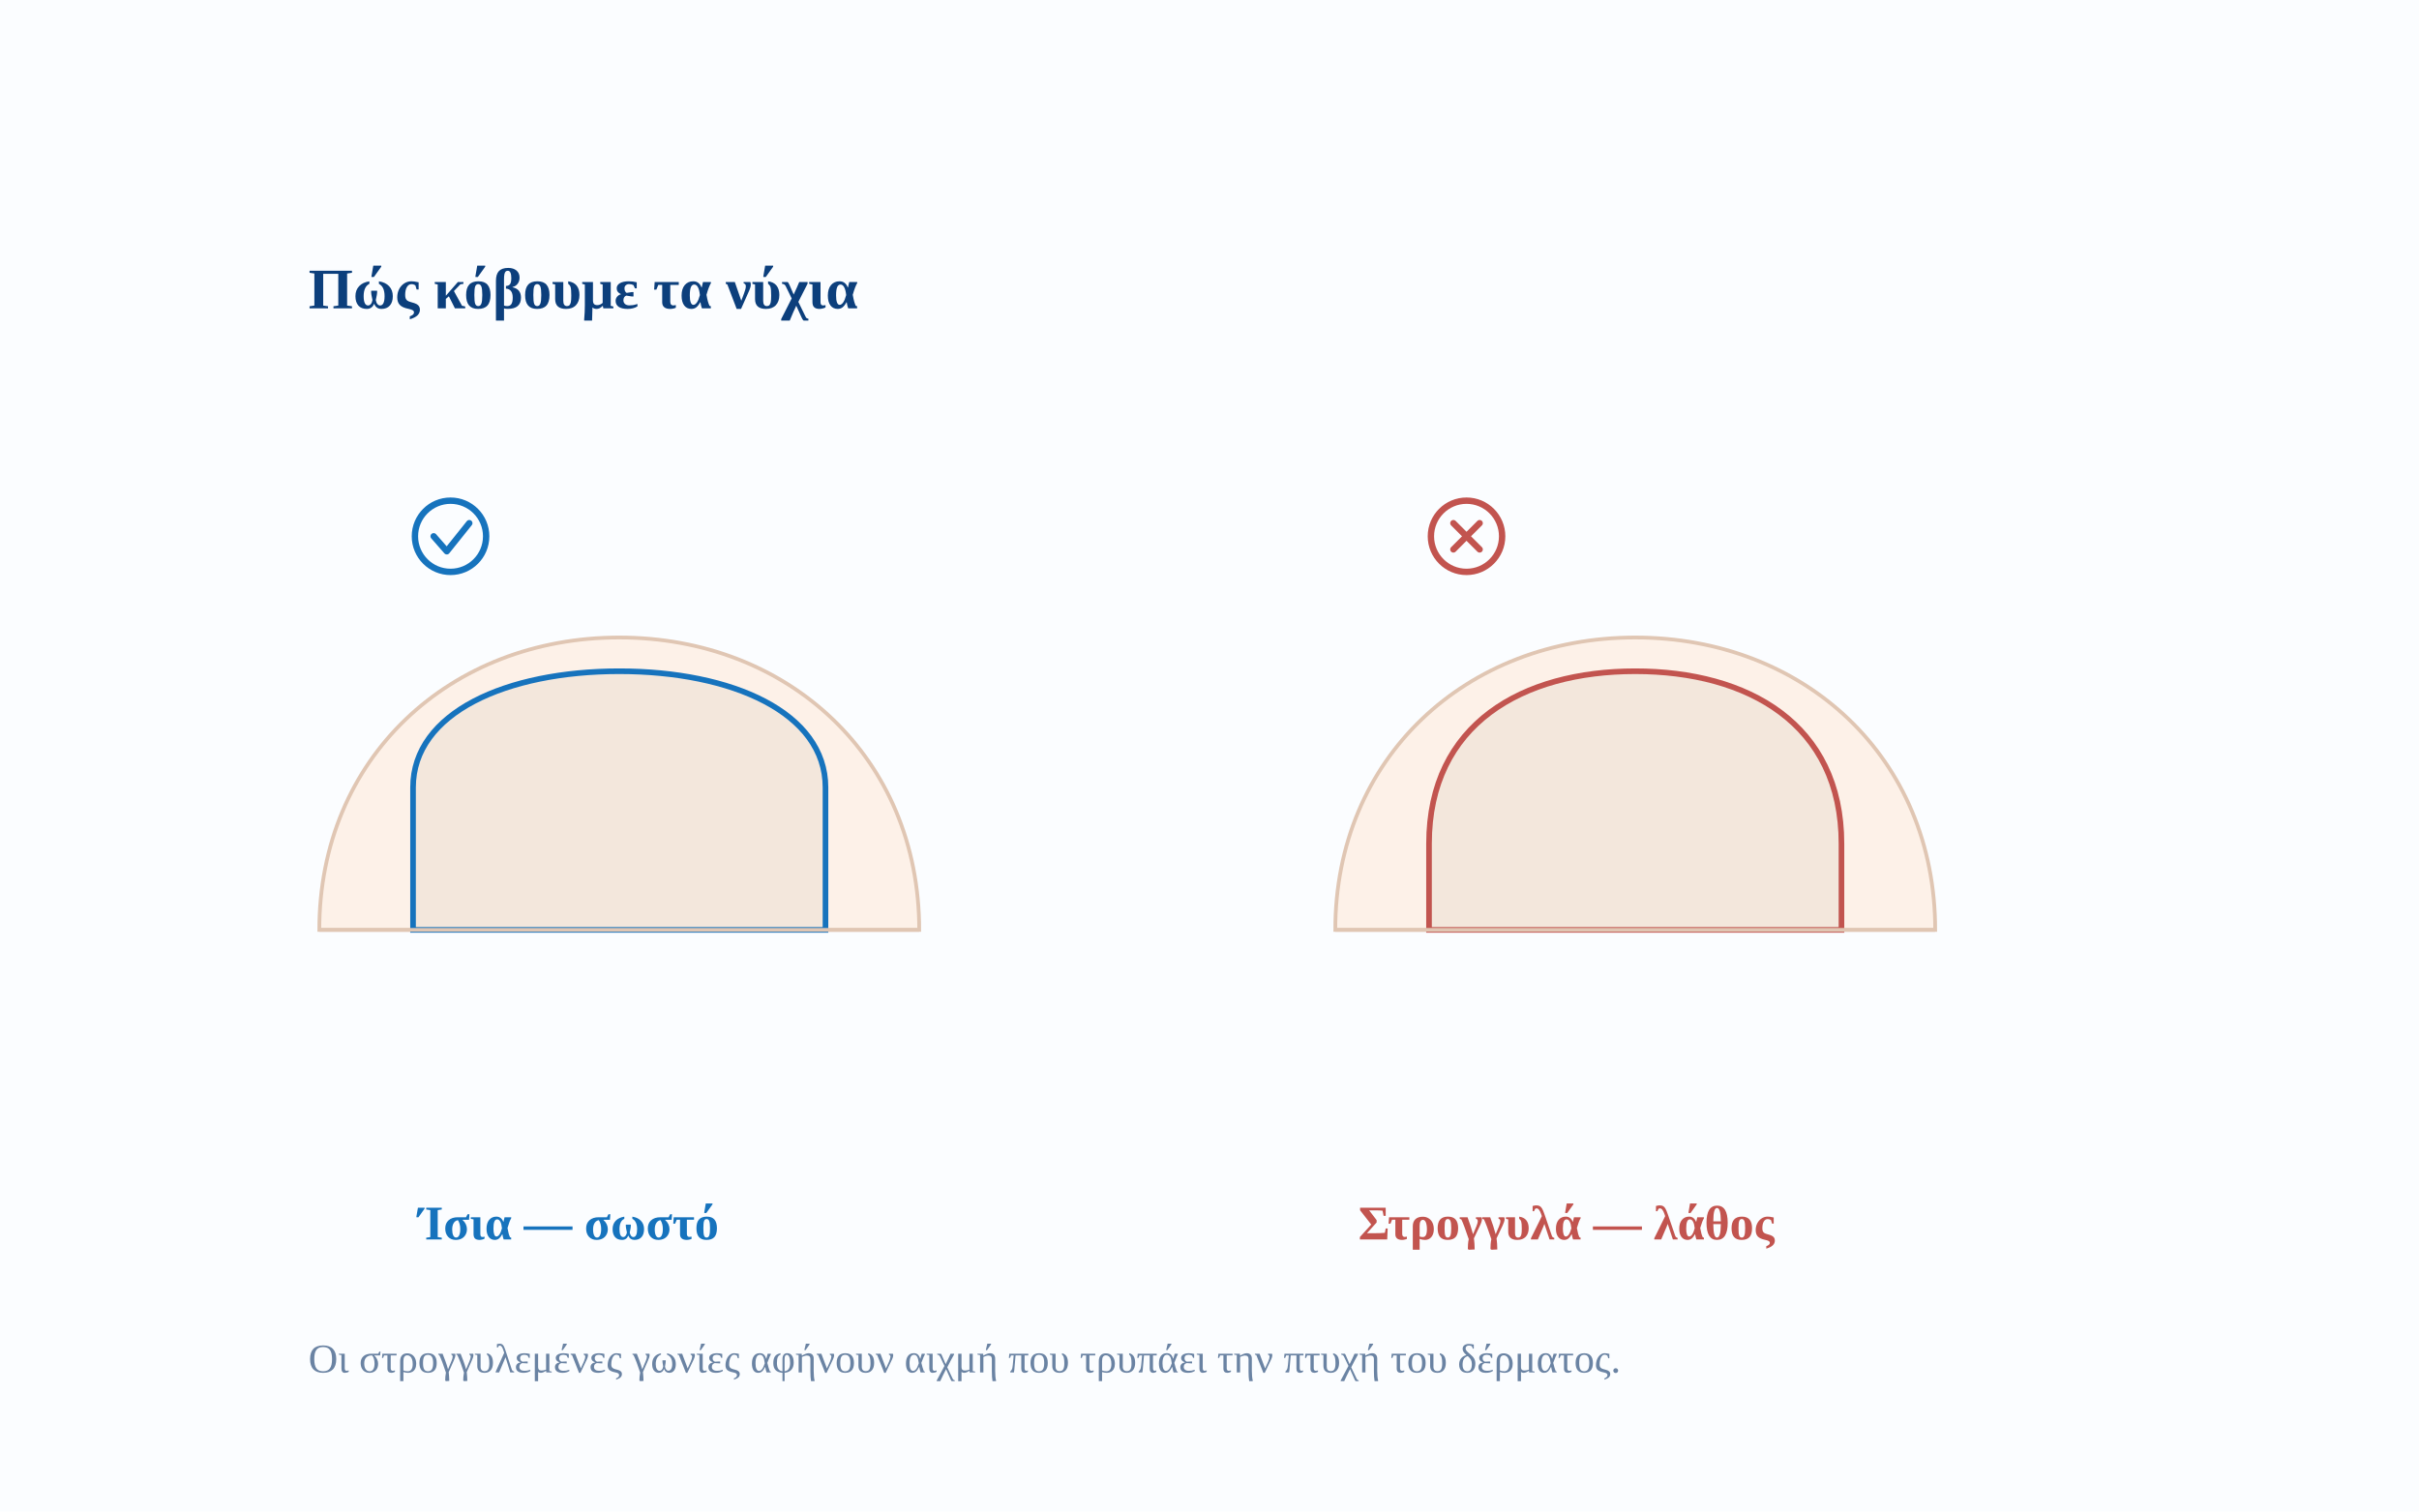
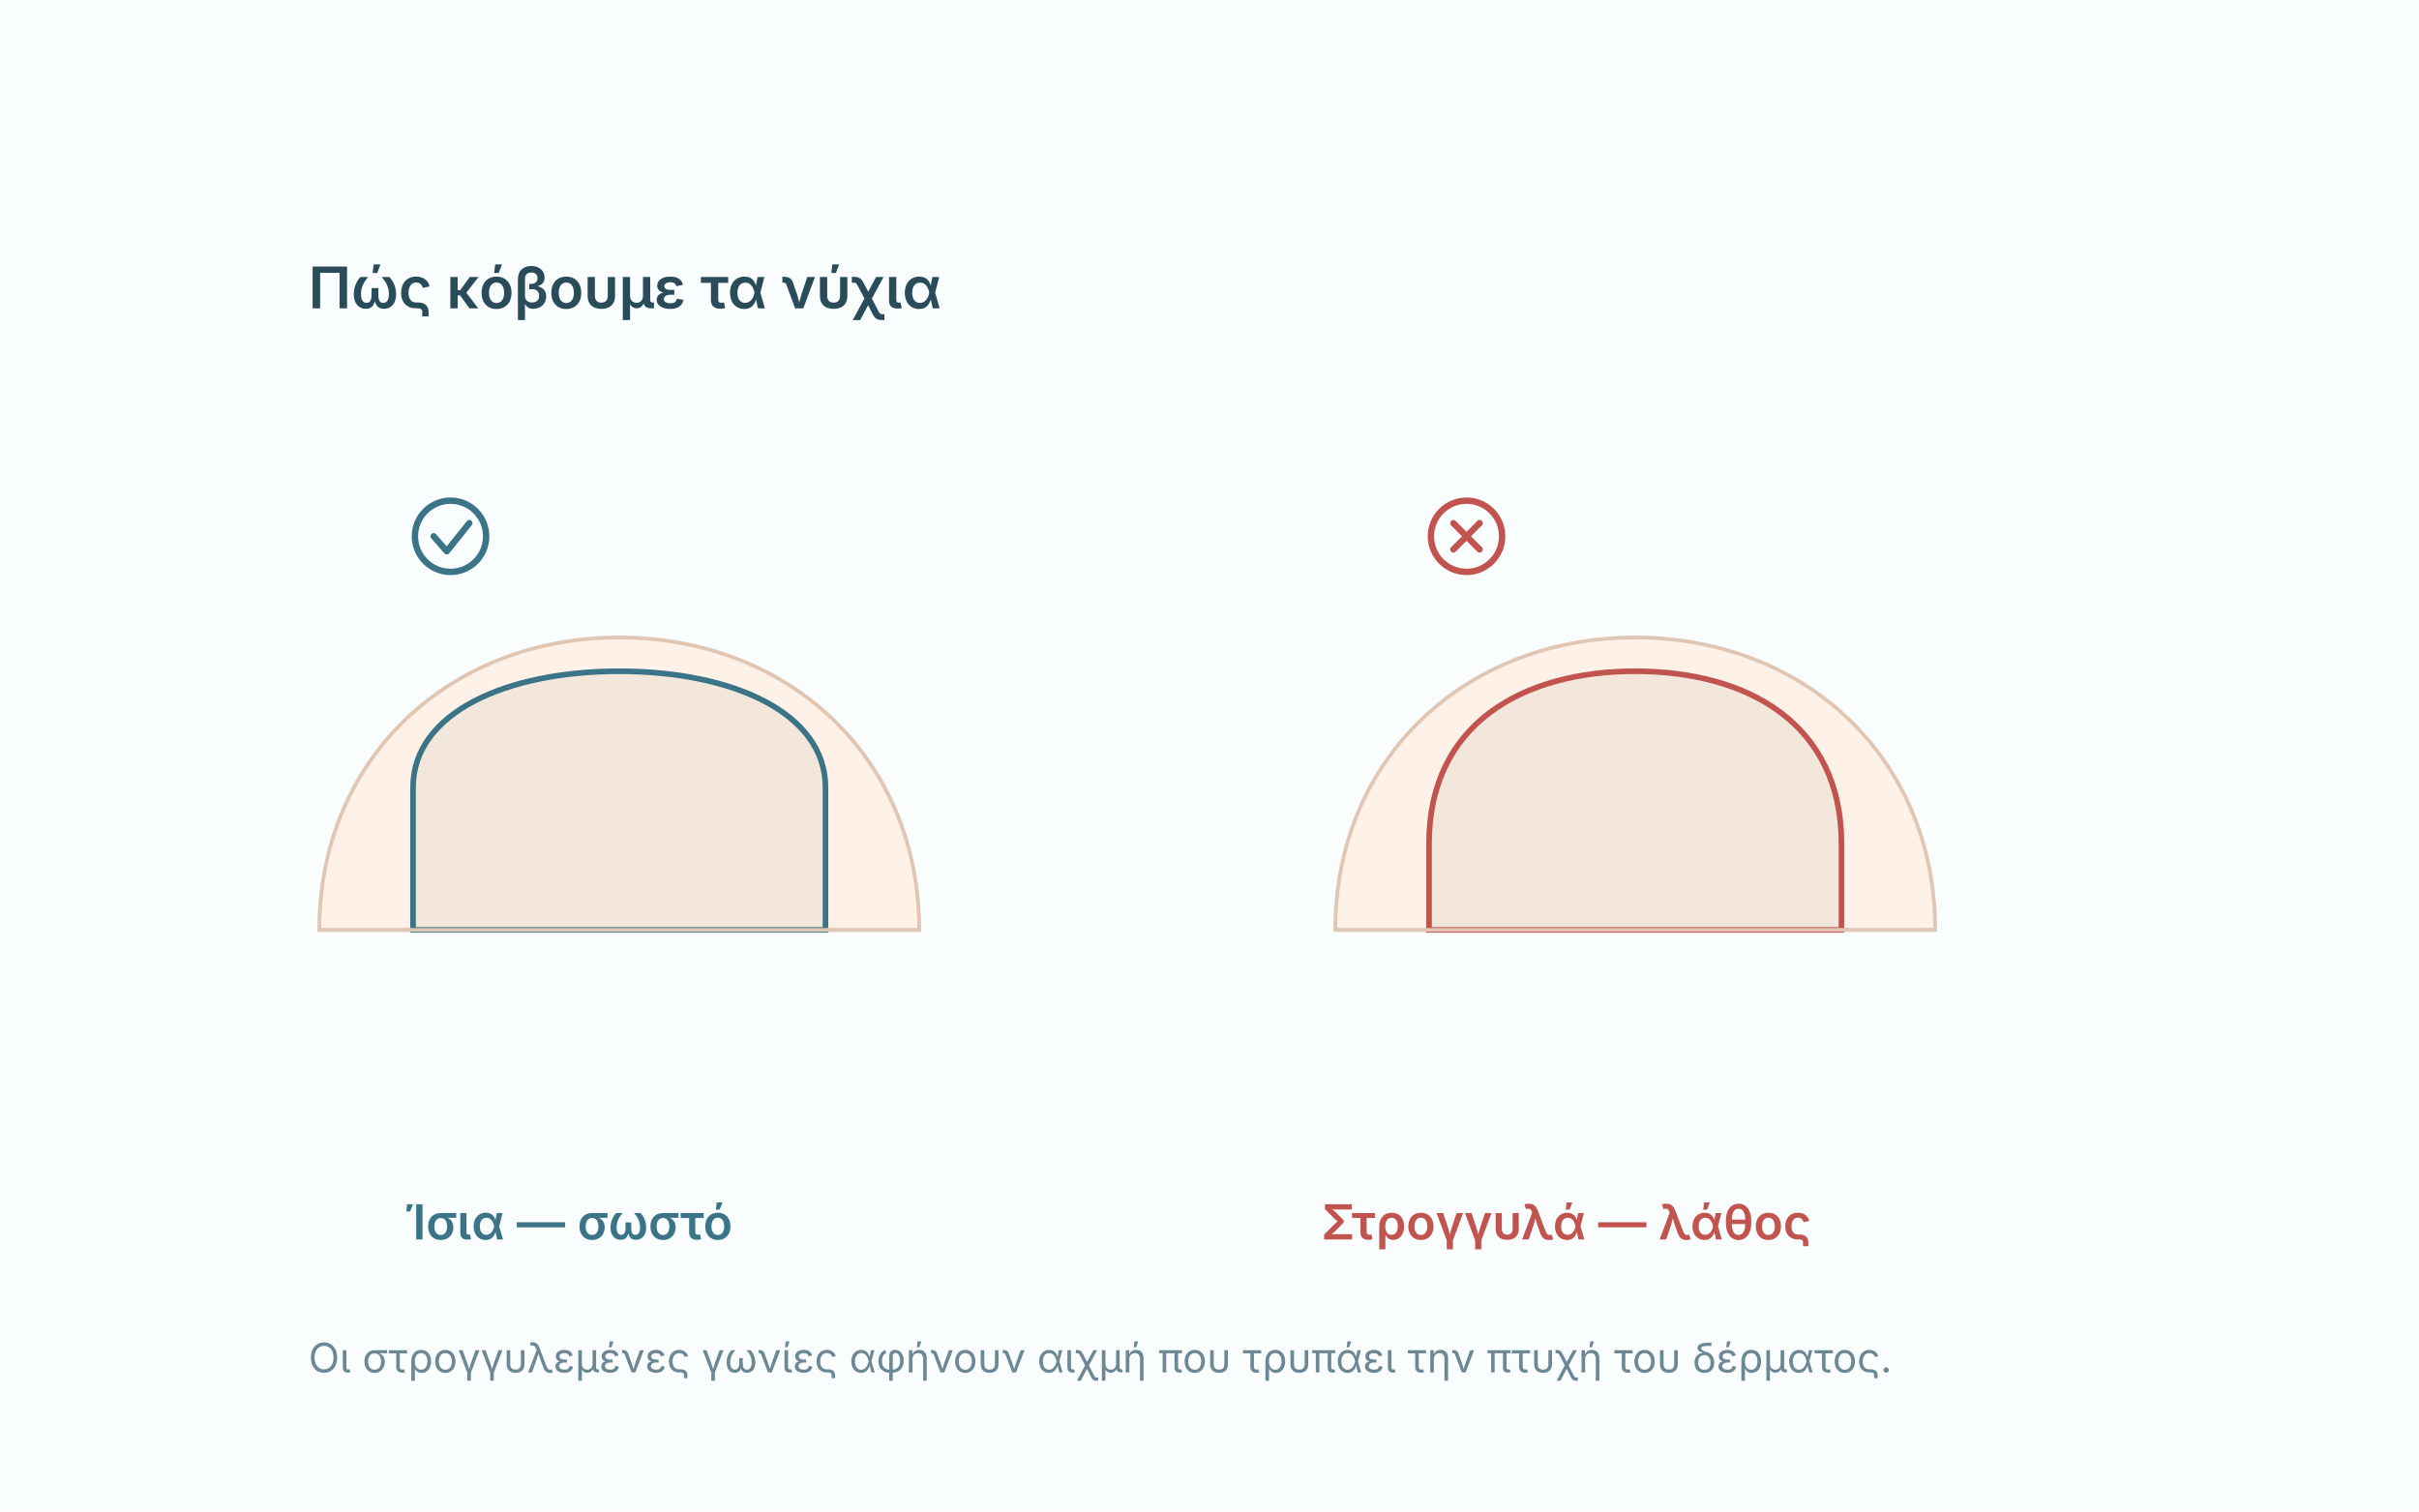
<svg xmlns="http://www.w3.org/2000/svg" viewBox="0 0 800 500" width="800" height="500" role="img" aria-label="Σωστό κόψιμο νυχιών">
-   <rect width="800" height="500" fill="#fbfdff" />
+   <rect width="800" height="500" fill="#fafdfe" />
  <g transform="translate(62,10)">
    <g transform="translate(-6,0) scale(.62) translate(60,150)">
      <g transform="translate(0,0)">
        <path d="M20 330c0-92 70-156 160-156s160 64 160 156z" fill="#fdf1e8" stroke="#e0c6b3" stroke-width="2" />
-         <path d="M70 330V254c0-40 50-62 110-62s110 22 110 62v76z" fill="#f3e7dc" stroke="#1673bd" stroke-width="3" />
+         <path d="M70 330V254c0-40 50-62 110-62s110 22 110 62v76z" fill="#f3e7dc" stroke="#3b7387" stroke-width="3" />
        <path d="M20 330h320" stroke="#e0c6b3" stroke-width="2" />
      </g>
-       <circle cx="90" cy="120" r="19" fill="none" stroke="#1673bd" stroke-width="3.4" />
-       <path d="M81 120l7 8 12-15" fill="none" stroke="#1673bd" stroke-width="3.4" stroke-linecap="round" stroke-linejoin="round" />
+       <circle cx="90" cy="120" r="19" fill="none" stroke="#3b7387" stroke-width="3.4" />
+       <path d="M81 120l7 8 12-15" fill="none" stroke="#3b7387" stroke-width="3.4" stroke-linecap="round" stroke-linejoin="round" />
    </g>
    <g transform="translate(330,0) scale(.62) translate(60,150)">
      <g transform="translate(0,0)">
        <path d="M20 330c0-92 70-156 160-156s160 64 160 156z" fill="#fdf1e8" stroke="#e0c6b3" stroke-width="2" />
        <path d="M70 330v-46c0-64 50-92 110-92s110 28 110 92v46z" fill="#f3e7dc" stroke="#c2544f" stroke-width="3" />
        <path d="M20 330h320" stroke="#e0c6b3" stroke-width="2" />
      </g>
      <circle cx="90" cy="120" r="19" fill="none" stroke="#c2544f" stroke-width="3.4" />
      <path d="M83 113l14 14M97 113l-14 14" stroke="#c2544f" stroke-width="3.4" stroke-linecap="round" />
    </g>
-     <text x="126" y="400" font-family="M PLUS Rounded 1c,Manrope,-apple-system,BlinkMacSystemFont,'Segoe UI',Helvetica,Arial,sans-serif" font-size="16" font-weight="560" fill="#1673bd" text-anchor="middle">Ίσια — σωστό</text>
-     <text x="456" y="400" font-family="M PLUS Rounded 1c,Manrope,-apple-system,BlinkMacSystemFont,'Segoe UI',Helvetica,Arial,sans-serif" font-size="16" font-weight="560" fill="#c2544f" text-anchor="middle">Στρογγυλά — λάθος</text>
-     <text x="40" y="92" font-family="M PLUS Rounded 1c,Manrope,-apple-system,BlinkMacSystemFont,'Segoe UI',Helvetica,Arial,sans-serif" font-size="19" font-weight="560" fill="#0c3f7c" text-anchor="start">Πώς κόβουμε τα νύχια</text>
-     <text x="40" y="444" font-family="M PLUS Rounded 1c,Manrope,-apple-system,BlinkMacSystemFont,'Segoe UI',Helvetica,Arial,sans-serif" font-size="13.5" font-weight="420" fill="#6a83a3" text-anchor="start">Οι στρογγυλεμένες γωνίες αφήνουν αιχμή που τρυπάει την πτυχή του δέρματος.</text>
+     <text x="126" y="400" font-family="Manrope,Inter,-apple-system,BlinkMacSystemFont,'Segoe UI',Helvetica,Arial,sans-serif" font-size="16" font-weight="560" fill="#3b7387" text-anchor="middle">Ίσια — σωστό</text>
+     <text x="456" y="400" font-family="Manrope,Inter,-apple-system,BlinkMacSystemFont,'Segoe UI',Helvetica,Arial,sans-serif" font-size="16" font-weight="560" fill="#c2544f" text-anchor="middle">Στρογγυλά — λάθος</text>
+     <text x="40" y="92" font-family="Manrope,Inter,-apple-system,BlinkMacSystemFont,'Segoe UI',Helvetica,Arial,sans-serif" font-size="19" font-weight="560" fill="#2a4b5a" text-anchor="start">Πώς κόβουμε τα νύχια</text>
+     <text x="40" y="444" font-family="Manrope,Inter,-apple-system,BlinkMacSystemFont,'Segoe UI',Helvetica,Arial,sans-serif" font-size="13.5" font-weight="420" fill="#6c8894" text-anchor="start">Οι στρογγυλεμένες γωνίες αφήνουν αιχμή που τρυπάει την πτυχή του δέρματος.</text>
  </g>
</svg>
